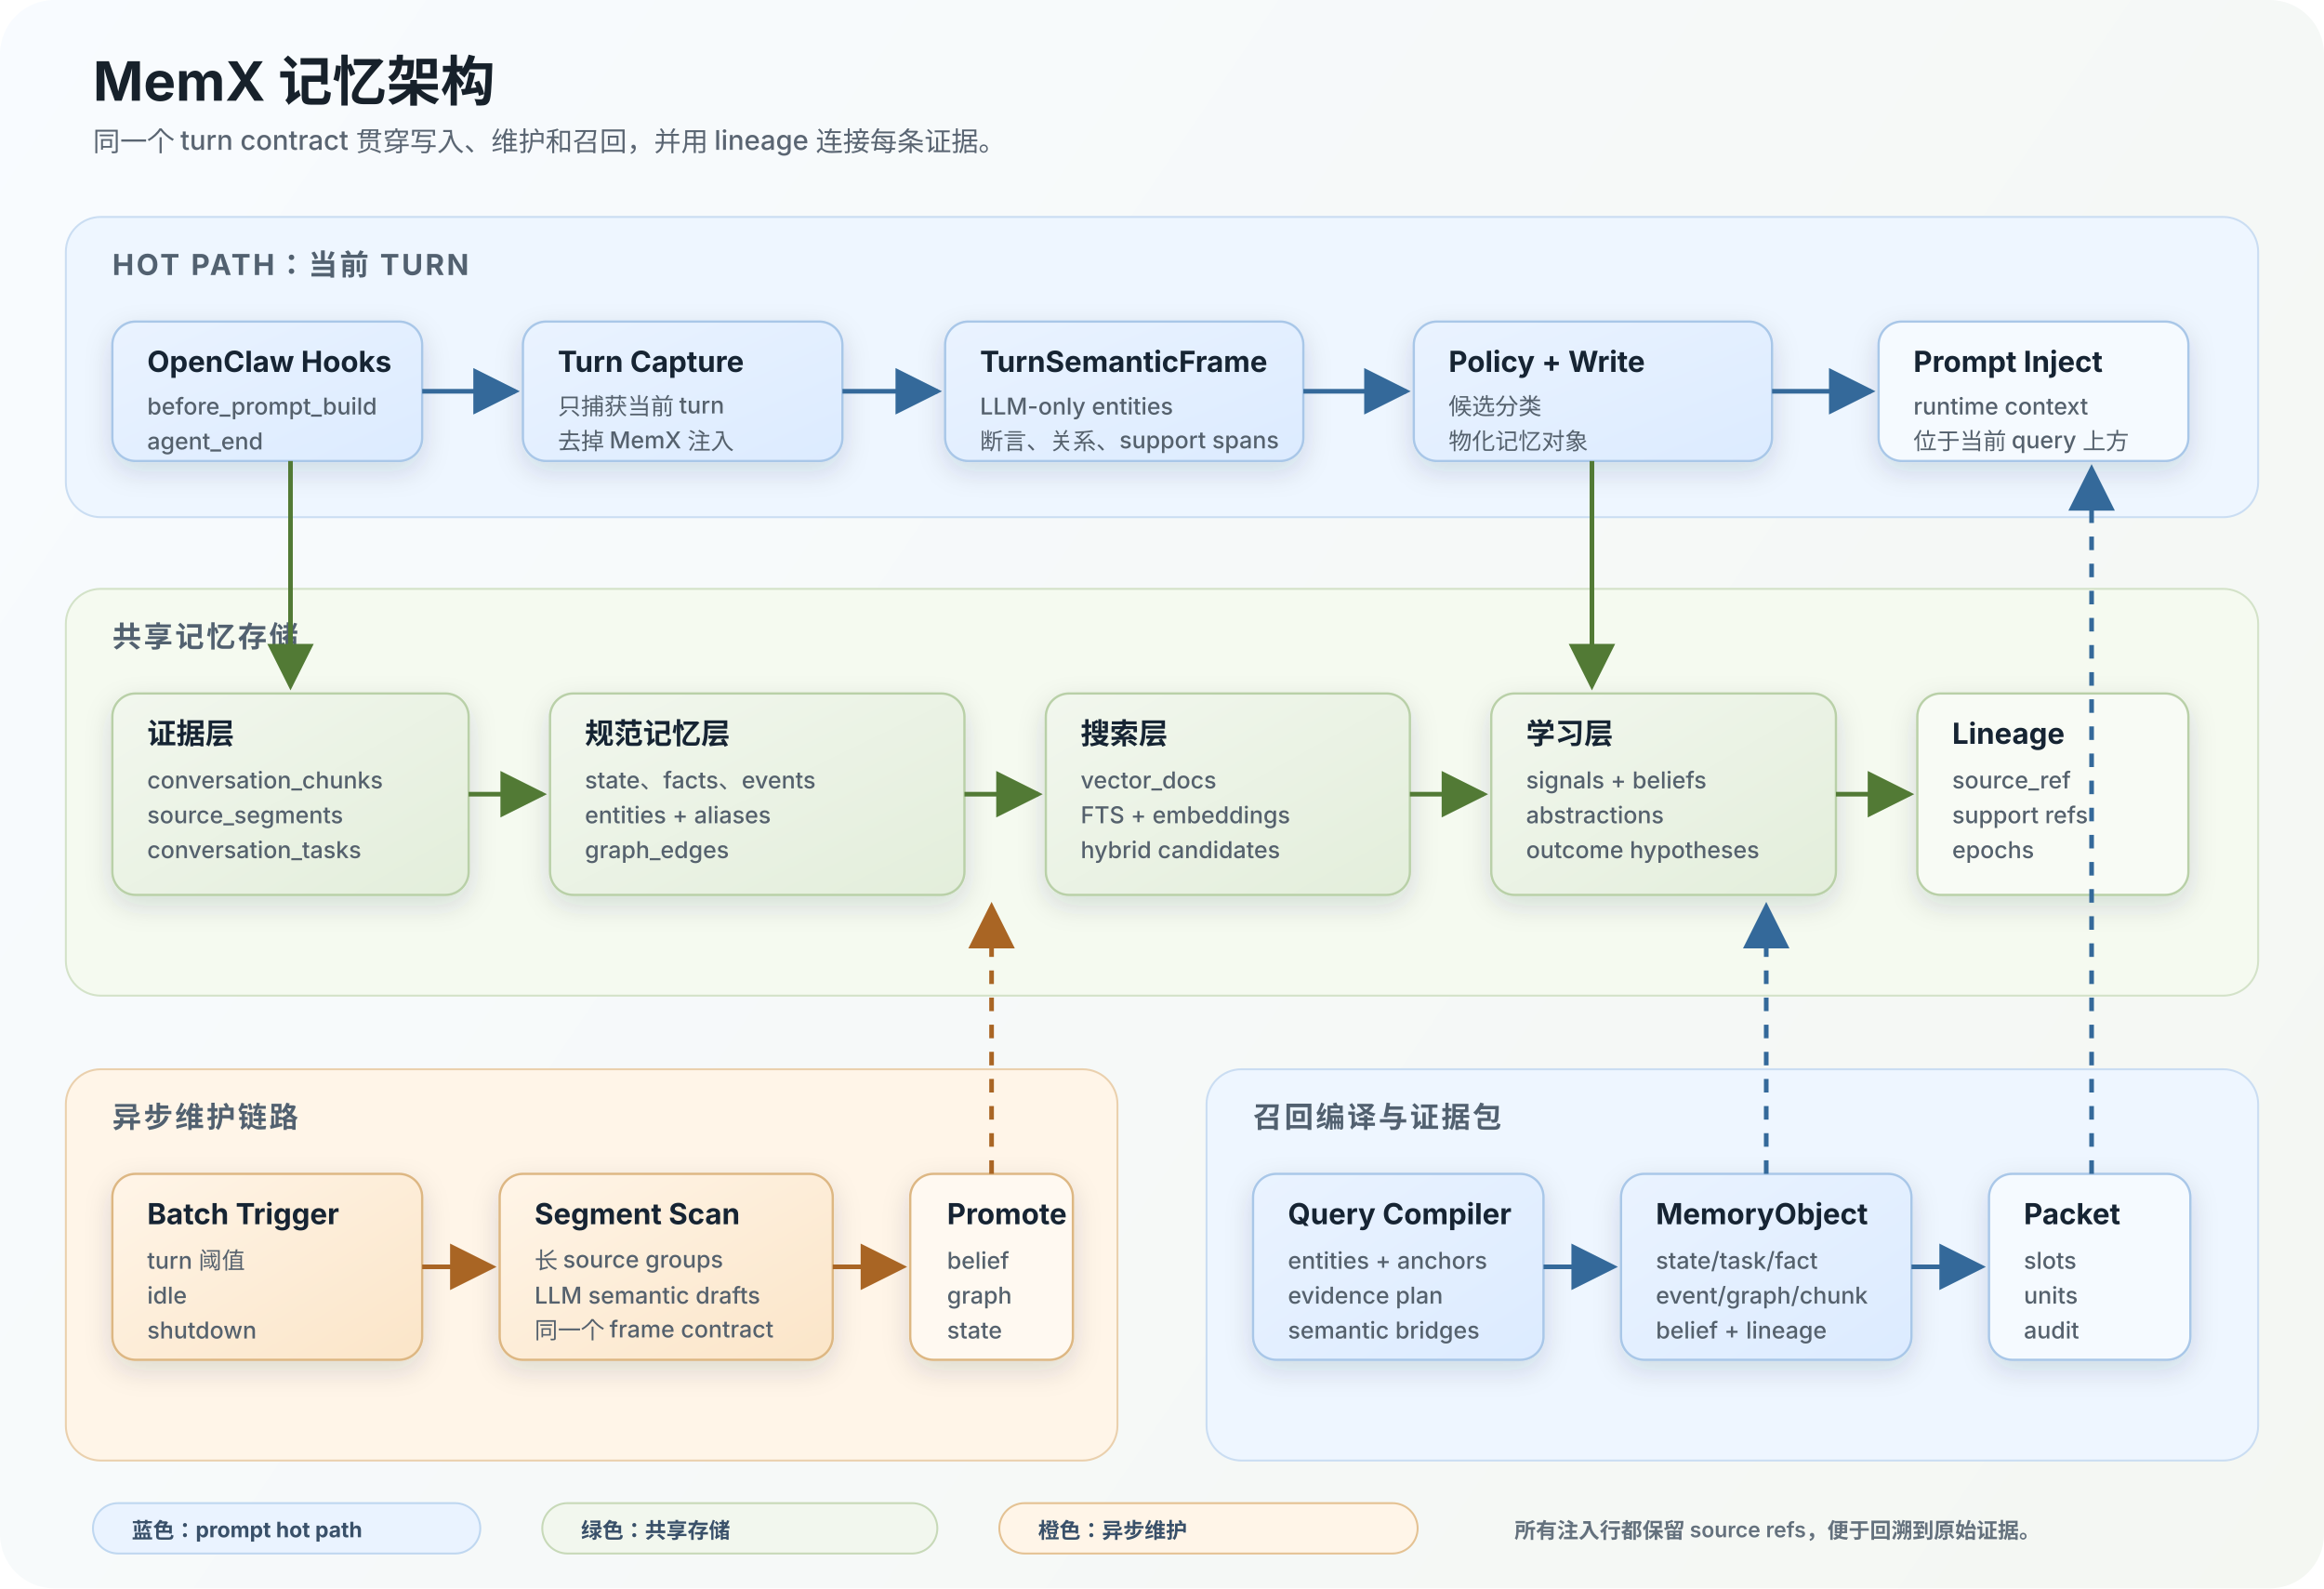
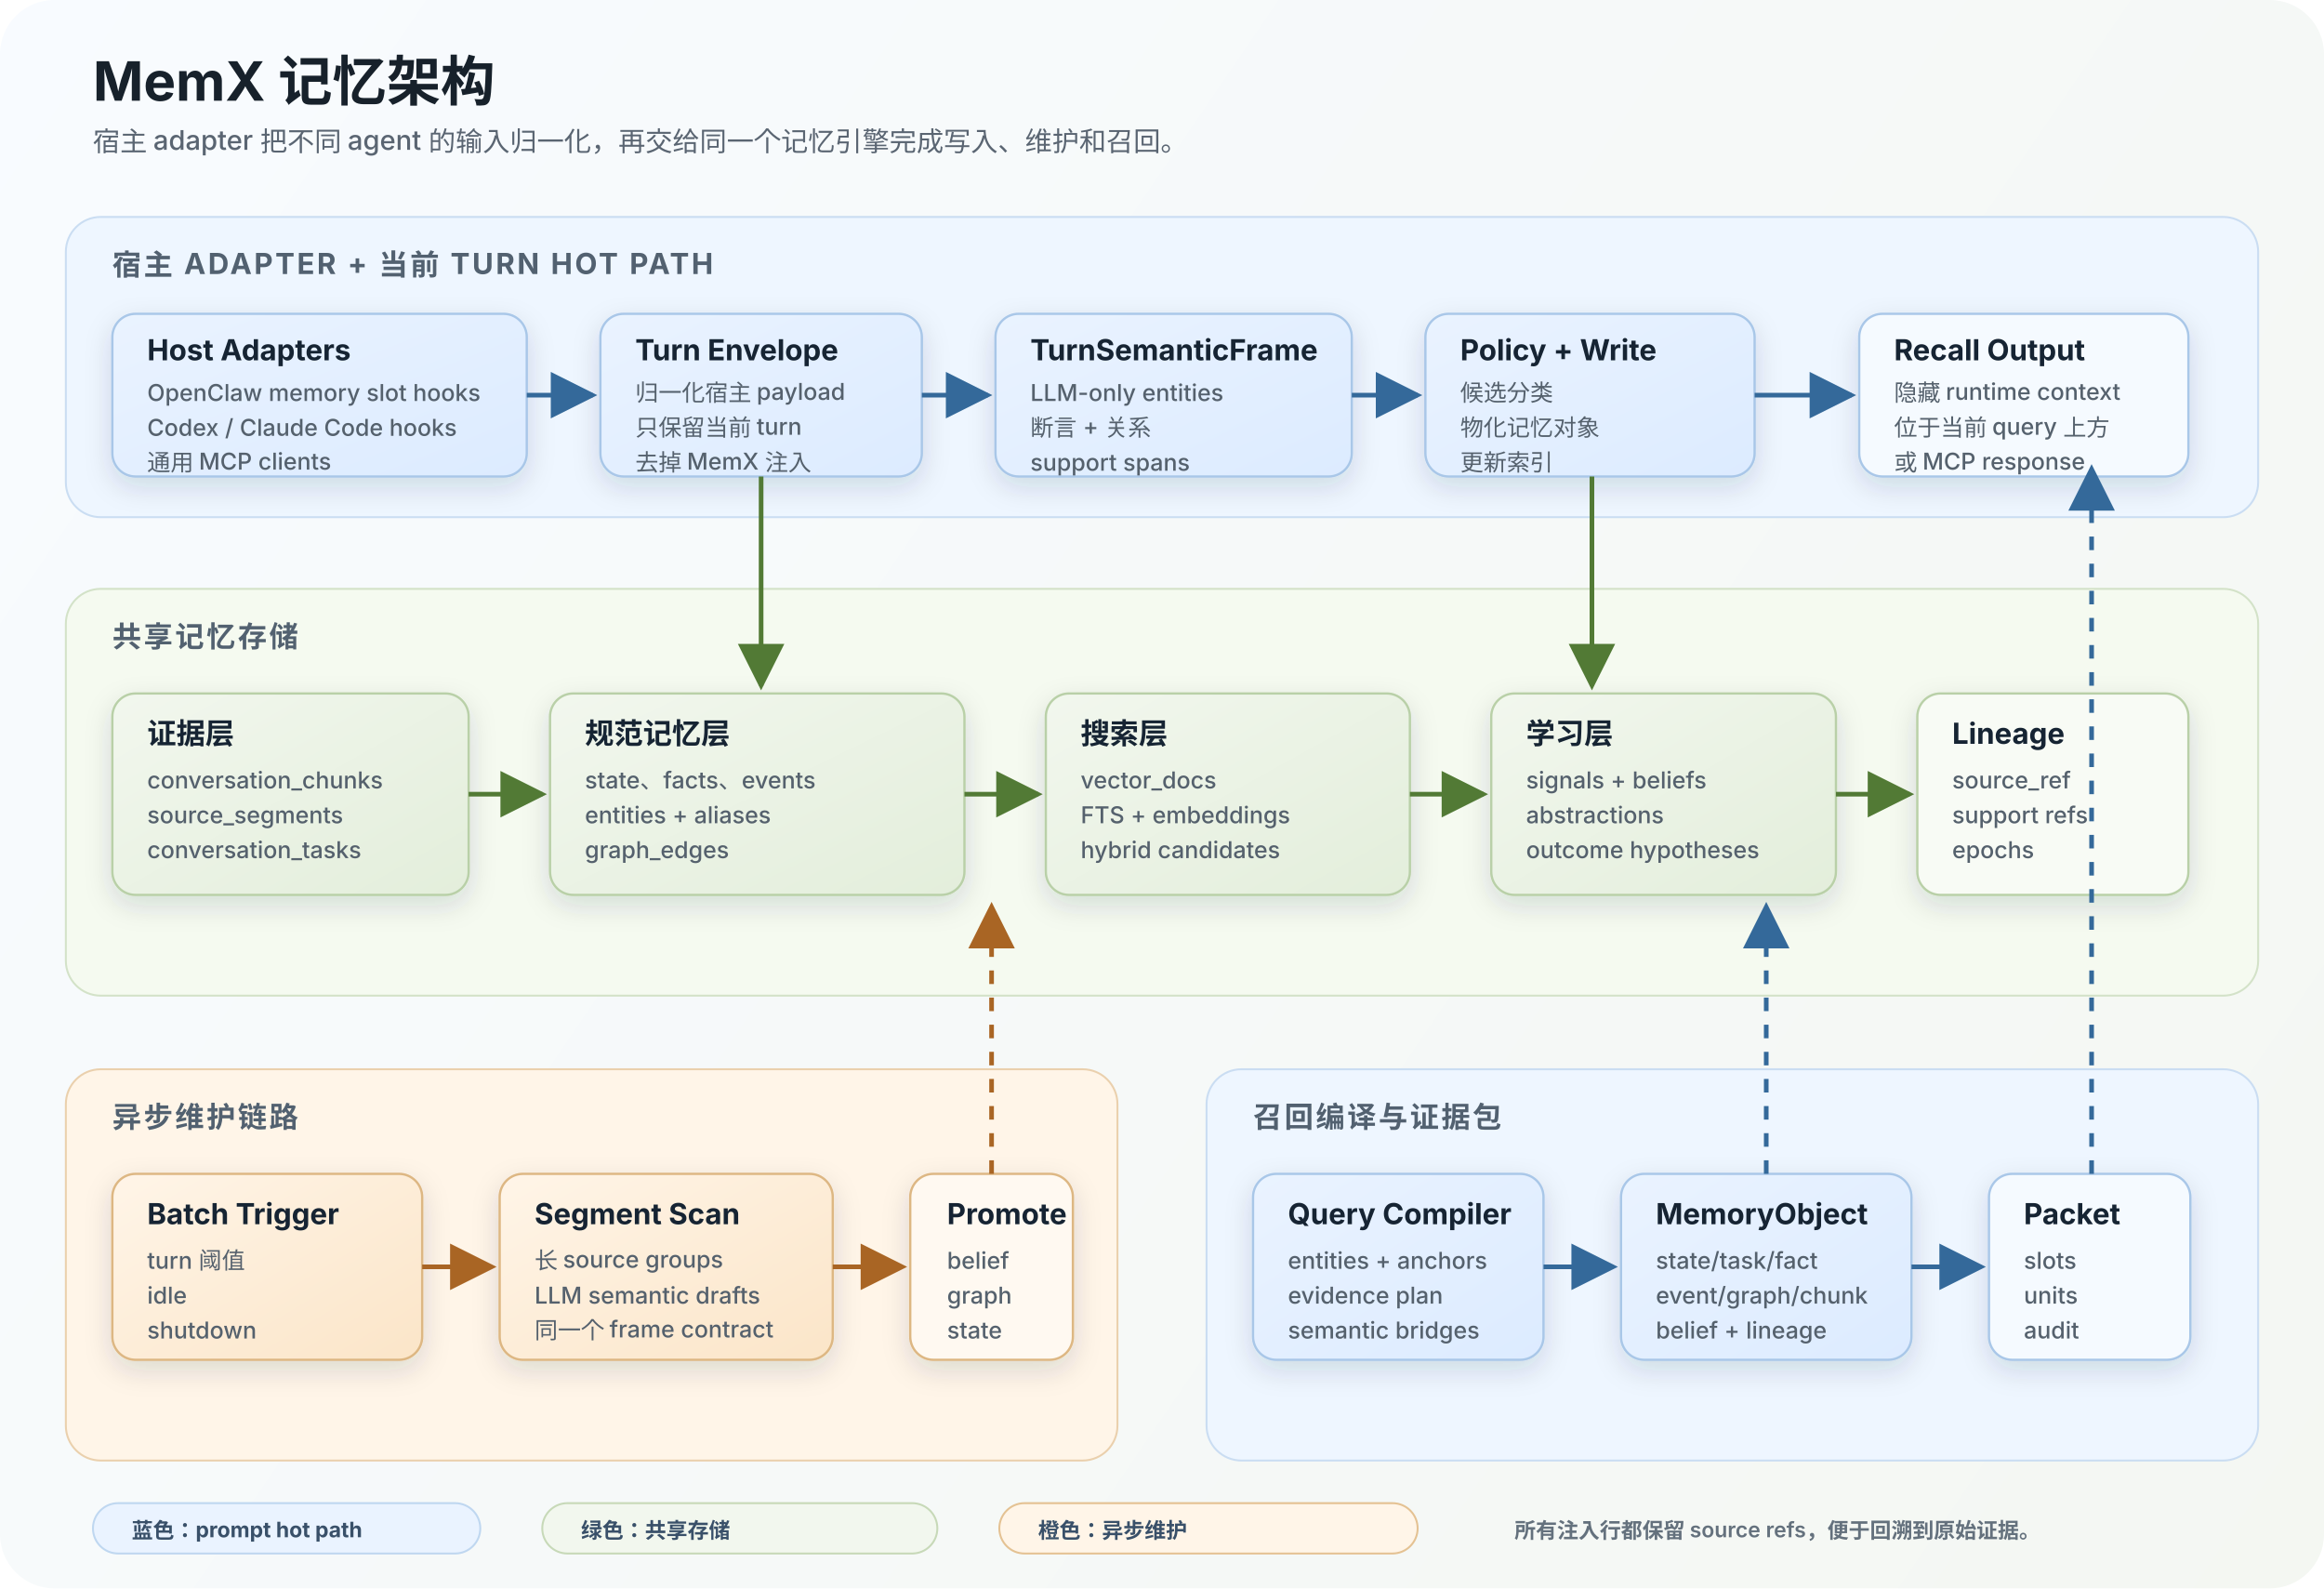
<svg xmlns="http://www.w3.org/2000/svg" width="1200" height="820" viewBox="0 0 1200 820" fill="none" role="img" aria-labelledby="title desc">
  <defs>
    <linearGradient id="bg" x1="0" y1="0" x2="1200" y2="820" gradientUnits="userSpaceOnUse">
      <stop stop-color="#F8FBFF" />
      <stop offset="1" stop-color="#F4F7F2" />
    </linearGradient>
    <linearGradient id="hot" x1="0" y1="0" x2="1" y2="1">
      <stop stop-color="#EAF3FF" />
      <stop offset="1" stop-color="#DCEBFF" />
    </linearGradient>
    <linearGradient id="store" x1="0" y1="0" x2="1" y2="1">
      <stop stop-color="#F2F7EE" />
      <stop offset="1" stop-color="#E3EEDB" />
    </linearGradient>
    <linearGradient id="async" x1="0" y1="0" x2="1" y2="1">
      <stop stop-color="#FFF5E8" />
      <stop offset="1" stop-color="#FBE5C8" />
    </linearGradient>
    <filter id="shadow" x="-8" y="-8" width="116" height="116" color-interpolation-filters="sRGB">
      <feDropShadow dx="0" dy="5" stdDeviation="7" flood-color="#234" flood-opacity="0.14" />
    </filter>
    <marker id="arrowBlue" markerWidth="12" markerHeight="12" refX="10" refY="6" orient="auto">
      <path d="M1 1L11 6L1 11Z" fill="#34699A" />
    </marker>
    <marker id="arrowGreen" markerWidth="12" markerHeight="12" refX="10" refY="6" orient="auto">
      <path d="M1 1L11 6L1 11Z" fill="#527A35" />
    </marker>
    <marker id="arrowOrange" markerWidth="12" markerHeight="12" refX="10" refY="6" orient="auto">
      <path d="M1 1L11 6L1 11Z" fill="#A96524" />
    </marker>
    <style>
      .title { font: 700 28px Inter, ui-sans-serif, system-ui, -apple-system, BlinkMacSystemFont, "Segoe UI", sans-serif; fill: #17212B; }
      .subtitle { font: 500 14px Inter, ui-sans-serif, system-ui, sans-serif; fill: #5A6572; }
      .lane { font: 700 15px Inter, ui-sans-serif, system-ui, sans-serif; letter-spacing: .08em; fill: #526170; }
      .box-title { font: 700 15px Inter, ui-sans-serif, system-ui, sans-serif; fill: #162433; }
      .box-text { font: 500 12px Inter, ui-sans-serif, system-ui, sans-serif; fill: #55616D; }
      .tiny { font: 600 11px Inter, ui-sans-serif, system-ui, sans-serif; fill: #64717D; }
      .pill { font: 700 11px Inter, ui-sans-serif, system-ui, sans-serif; fill: #395069; }
      .card { filter: url(#shadow); stroke-width: 1.2; }
      .lineBlue { stroke: #34699A; stroke-width: 2.4; marker-end: url(#arrowBlue); }
      .lineGreen { stroke: #527A35; stroke-width: 2.4; marker-end: url(#arrowGreen); }
      .lineOrange { stroke: #A96524; stroke-width: 2.4; marker-end: url(#arrowOrange); }
      .dash { stroke-dasharray: 7 7; }
    </style>
  </defs>
  <rect width="1200" height="820" rx="28" fill="url(#bg)" />
  <text x="48" y="52" class="title">MemX 记忆架构</text>
-   <text x="48" y="78" class="subtitle">同一个 turn contract 贯穿写入、维护和召回，并用 lineage 连接每条证据。</text>
+   <text x="48" y="78" class="subtitle">宿主 adapter 把不同 agent 的输入归一化，再交给同一个记忆引擎完成写入、维护和召回。</text>
  <rect x="34" y="112" width="1132" height="155" rx="18" fill="#EEF6FF" stroke="#CADDF2" />
-   <text x="58" y="142" class="lane">HOT PATH：当前 TURN</text>
-   <rect x="58" y="166" width="160" height="72" rx="12" fill="url(#hot)" stroke="#A9C7E8" class="card" />
-   <text x="76" y="192" class="box-title">OpenClaw Hooks</text>
-   <text x="76" y="214" class="box-text">before_prompt_build</text>
-   <text x="76" y="232" class="box-text">agent_end</text>
-   <rect x="270" y="166" width="165" height="72" rx="12" fill="url(#hot)" stroke="#A9C7E8" class="card" />
-   <text x="288" y="192" class="box-title">Turn Capture</text>
-   <text x="288" y="214" class="box-text">只捕获当前 turn</text>
-   <text x="288" y="232" class="box-text">去掉 MemX 注入</text>
-   <rect x="488" y="166" width="185" height="72" rx="12" fill="url(#hot)" stroke="#A9C7E8" class="card" />
-   <text x="506" y="192" class="box-title">TurnSemanticFrame</text>
-   <text x="506" y="214" class="box-text">LLM-only entities</text>
-   <text x="506" y="232" class="box-text">断言、关系、support spans</text>
-   <rect x="730" y="166" width="185" height="72" rx="12" fill="url(#hot)" stroke="#A9C7E8" class="card" />
-   <text x="748" y="192" class="box-title">Policy + Write</text>
-   <text x="748" y="214" class="box-text">候选分类</text>
-   <text x="748" y="232" class="box-text">物化记忆对象</text>
-   <rect x="970" y="166" width="160" height="72" rx="12" fill="#F5FAFF" stroke="#A9C7E8" class="card" />
-   <text x="988" y="192" class="box-title">Prompt Inject</text>
-   <text x="988" y="214" class="box-text">runtime context</text>
-   <text x="988" y="232" class="box-text">位于当前 query 上方</text>
-   <path d="M218 202H266" class="lineBlue" />
-   <path d="M435 202H484" class="lineBlue" />
-   <path d="M673 202H726" class="lineBlue" />
-   <path d="M915 202H966" class="lineBlue" />
+   <text x="58" y="142" class="lane">宿主 ADAPTER + 当前 TURN HOT PATH</text>
+   <rect x="58" y="162" width="214" height="84" rx="12" fill="url(#hot)" stroke="#A9C7E8" class="card" />
+   <text x="76" y="186" class="box-title">Host Adapters</text>
+   <text x="76" y="207" class="box-text">OpenClaw memory slot hooks</text>
+   <text x="76" y="225" class="box-text">Codex / Claude Code hooks</text>
+   <text x="76" y="243" class="box-text">通用 MCP clients</text>
+   <rect x="310" y="162" width="166" height="84" rx="12" fill="url(#hot)" stroke="#A9C7E8" class="card" />
+   <text x="328" y="186" class="box-title">Turn Envelope</text>
+   <text x="328" y="207" class="box-text">归一化宿主 payload</text>
+   <text x="328" y="225" class="box-text">只保留当前 turn</text>
+   <text x="328" y="243" class="box-text">去掉 MemX 注入</text>
+   <rect x="514" y="162" width="184" height="84" rx="12" fill="url(#hot)" stroke="#A9C7E8" class="card" />
+   <text x="532" y="186" class="box-title">TurnSemanticFrame</text>
+   <text x="532" y="207" class="box-text">LLM-only entities</text>
+   <text x="532" y="225" class="box-text">断言 + 关系</text>
+   <text x="532" y="243" class="box-text">support spans</text>
+   <rect x="736" y="162" width="170" height="84" rx="12" fill="url(#hot)" stroke="#A9C7E8" class="card" />
+   <text x="754" y="186" class="box-title">Policy + Write</text>
+   <text x="754" y="207" class="box-text">候选分类</text>
+   <text x="754" y="225" class="box-text">物化记忆对象</text>
+   <text x="754" y="243" class="box-text">更新索引</text>
+   <rect x="960" y="162" width="170" height="84" rx="12" fill="#F5FAFF" stroke="#A9C7E8" class="card" />
+   <text x="978" y="186" class="box-title">Recall Output</text>
+   <text x="978" y="207" class="box-text">隐藏 runtime context</text>
+   <text x="978" y="225" class="box-text">位于当前 query 上方</text>
+   <text x="978" y="243" class="box-text">或 MCP response</text>
+   <path d="M272 204H306" class="lineBlue" />
+   <path d="M476 204H510" class="lineBlue" />
+   <path d="M698 204H732" class="lineBlue" />
+   <path d="M906 204H956" class="lineBlue" />
  <rect x="34" y="304" width="1132" height="210" rx="18" fill="#F5FAF0" stroke="#D3E2C8" />
  <text x="58" y="334" class="lane">共享记忆存储</text>
  <rect x="58" y="358" width="184" height="104" rx="12" fill="url(#store)" stroke="#B9D0A8" class="card" />
  <text x="76" y="384" class="box-title">证据层</text>
  <text x="76" y="407" class="box-text">conversation_chunks</text>
  <text x="76" y="425" class="box-text">source_segments</text>
  <text x="76" y="443" class="box-text">conversation_tasks</text>
  <rect x="284" y="358" width="214" height="104" rx="12" fill="url(#store)" stroke="#B9D0A8" class="card" />
  <text x="302" y="384" class="box-title">规范记忆层</text>
  <text x="302" y="407" class="box-text">state、facts、events</text>
  <text x="302" y="425" class="box-text">entities + aliases</text>
  <text x="302" y="443" class="box-text">graph_edges</text>
  <rect x="540" y="358" width="188" height="104" rx="12" fill="url(#store)" stroke="#B9D0A8" class="card" />
  <text x="558" y="384" class="box-title">搜索层</text>
  <text x="558" y="407" class="box-text">vector_docs</text>
  <text x="558" y="425" class="box-text">FTS + embeddings</text>
  <text x="558" y="443" class="box-text">hybrid candidates</text>
  <rect x="770" y="358" width="178" height="104" rx="12" fill="url(#store)" stroke="#B9D0A8" class="card" />
  <text x="788" y="384" class="box-title">学习层</text>
  <text x="788" y="407" class="box-text">signals + beliefs</text>
  <text x="788" y="425" class="box-text">abstractions</text>
  <text x="788" y="443" class="box-text">outcome hypotheses</text>
  <rect x="990" y="358" width="140" height="104" rx="12" fill="#F8FBF5" stroke="#B9D0A8" class="card" />
  <text x="1008" y="384" class="box-title">Lineage</text>
  <text x="1008" y="407" class="box-text">source_ref</text>
  <text x="1008" y="425" class="box-text">support refs</text>
  <text x="1008" y="443" class="box-text">epochs</text>
-   <path d="M150 238V354" class="lineGreen" />
-   <path d="M822 238V354" class="lineGreen" />
+   <path d="M393 246V354" class="lineGreen" />
+   <path d="M822 246V354" class="lineGreen" />
  <path d="M242 410H280" class="lineGreen" />
  <path d="M498 410H536" class="lineGreen" />
  <path d="M728 410H766" class="lineGreen" />
  <path d="M948 410H986" class="lineGreen" />
  <rect x="34" y="552" width="543" height="202" rx="18" fill="#FFF5E8" stroke="#EAD0AD" />
  <text x="58" y="582" class="lane">异步维护链路</text>
  <rect x="58" y="606" width="160" height="96" rx="12" fill="url(#async)" stroke="#DDB783" class="card" />
  <text x="76" y="632" class="box-title">Batch Trigger</text>
  <text x="76" y="655" class="box-text">turn 阈值</text>
  <text x="76" y="673" class="box-text">idle</text>
  <text x="76" y="691" class="box-text">shutdown</text>
  <rect x="258" y="606" width="172" height="96" rx="12" fill="url(#async)" stroke="#DDB783" class="card" />
  <text x="276" y="632" class="box-title">Segment Scan</text>
  <text x="276" y="655" class="box-text">长 source groups</text>
  <text x="276" y="673" class="box-text">LLM semantic drafts</text>
  <text x="276" y="691" class="box-text">同一个 frame contract</text>
  <rect x="470" y="606" width="84" height="96" rx="12" fill="#FFF9F1" stroke="#DDB783" class="card" />
  <text x="489" y="632" class="box-title">Promote</text>
  <text x="489" y="655" class="box-text">belief</text>
  <text x="489" y="673" class="box-text">graph</text>
  <text x="489" y="691" class="box-text">state</text>
  <path d="M218 654H254" class="lineOrange" />
  <path d="M430 654H466" class="lineOrange" />
  <path d="M512 606V468" class="lineOrange dash" />
  <rect x="623" y="552" width="543" height="202" rx="18" fill="#EEF6FF" stroke="#CADDF2" />
  <text x="647" y="582" class="lane">召回编译与证据包</text>
  <rect x="647" y="606" width="150" height="96" rx="12" fill="url(#hot)" stroke="#A9C7E8" class="card" />
  <text x="665" y="632" class="box-title">Query Compiler</text>
  <text x="665" y="655" class="box-text">entities + anchors</text>
  <text x="665" y="673" class="box-text">evidence plan</text>
  <text x="665" y="691" class="box-text">semantic bridges</text>
  <rect x="837" y="606" width="150" height="96" rx="12" fill="url(#hot)" stroke="#A9C7E8" class="card" />
  <text x="855" y="632" class="box-title">MemoryObject</text>
  <text x="855" y="655" class="box-text">state/task/fact</text>
  <text x="855" y="673" class="box-text">event/graph/chunk</text>
  <text x="855" y="691" class="box-text">belief + lineage</text>
  <rect x="1027" y="606" width="104" height="96" rx="12" fill="#F5FAFF" stroke="#A9C7E8" class="card" />
  <text x="1045" y="632" class="box-title">Packet</text>
  <text x="1045" y="655" class="box-text">slots</text>
  <text x="1045" y="673" class="box-text">units</text>
  <text x="1045" y="691" class="box-text">audit</text>
  <path d="M797 654H833" class="lineBlue" />
  <path d="M987 654H1023" class="lineBlue" />
  <path d="M912 606V468" class="lineBlue dash" />
  <path d="M1080 606V242" class="lineBlue dash" />
  <rect x="48" y="776" width="200" height="26" rx="13" fill="#EAF3FF" stroke="#BFD7F0" />
  <text x="68" y="794" class="pill">蓝色：prompt hot path</text>
  <rect x="280" y="776" width="204" height="26" rx="13" fill="#F2F7EE" stroke="#C7D9B8" />
  <text x="300" y="794" class="pill">绿色：共享存储</text>
  <rect x="516" y="776" width="216" height="26" rx="13" fill="#FFF5E8" stroke="#E4C293" />
  <text x="536" y="794" class="pill">橙色：异步维护</text>
  <text x="782" y="794" class="tiny">所有注入行都保留 source refs，便于回溯到原始证据。</text>
</svg>
